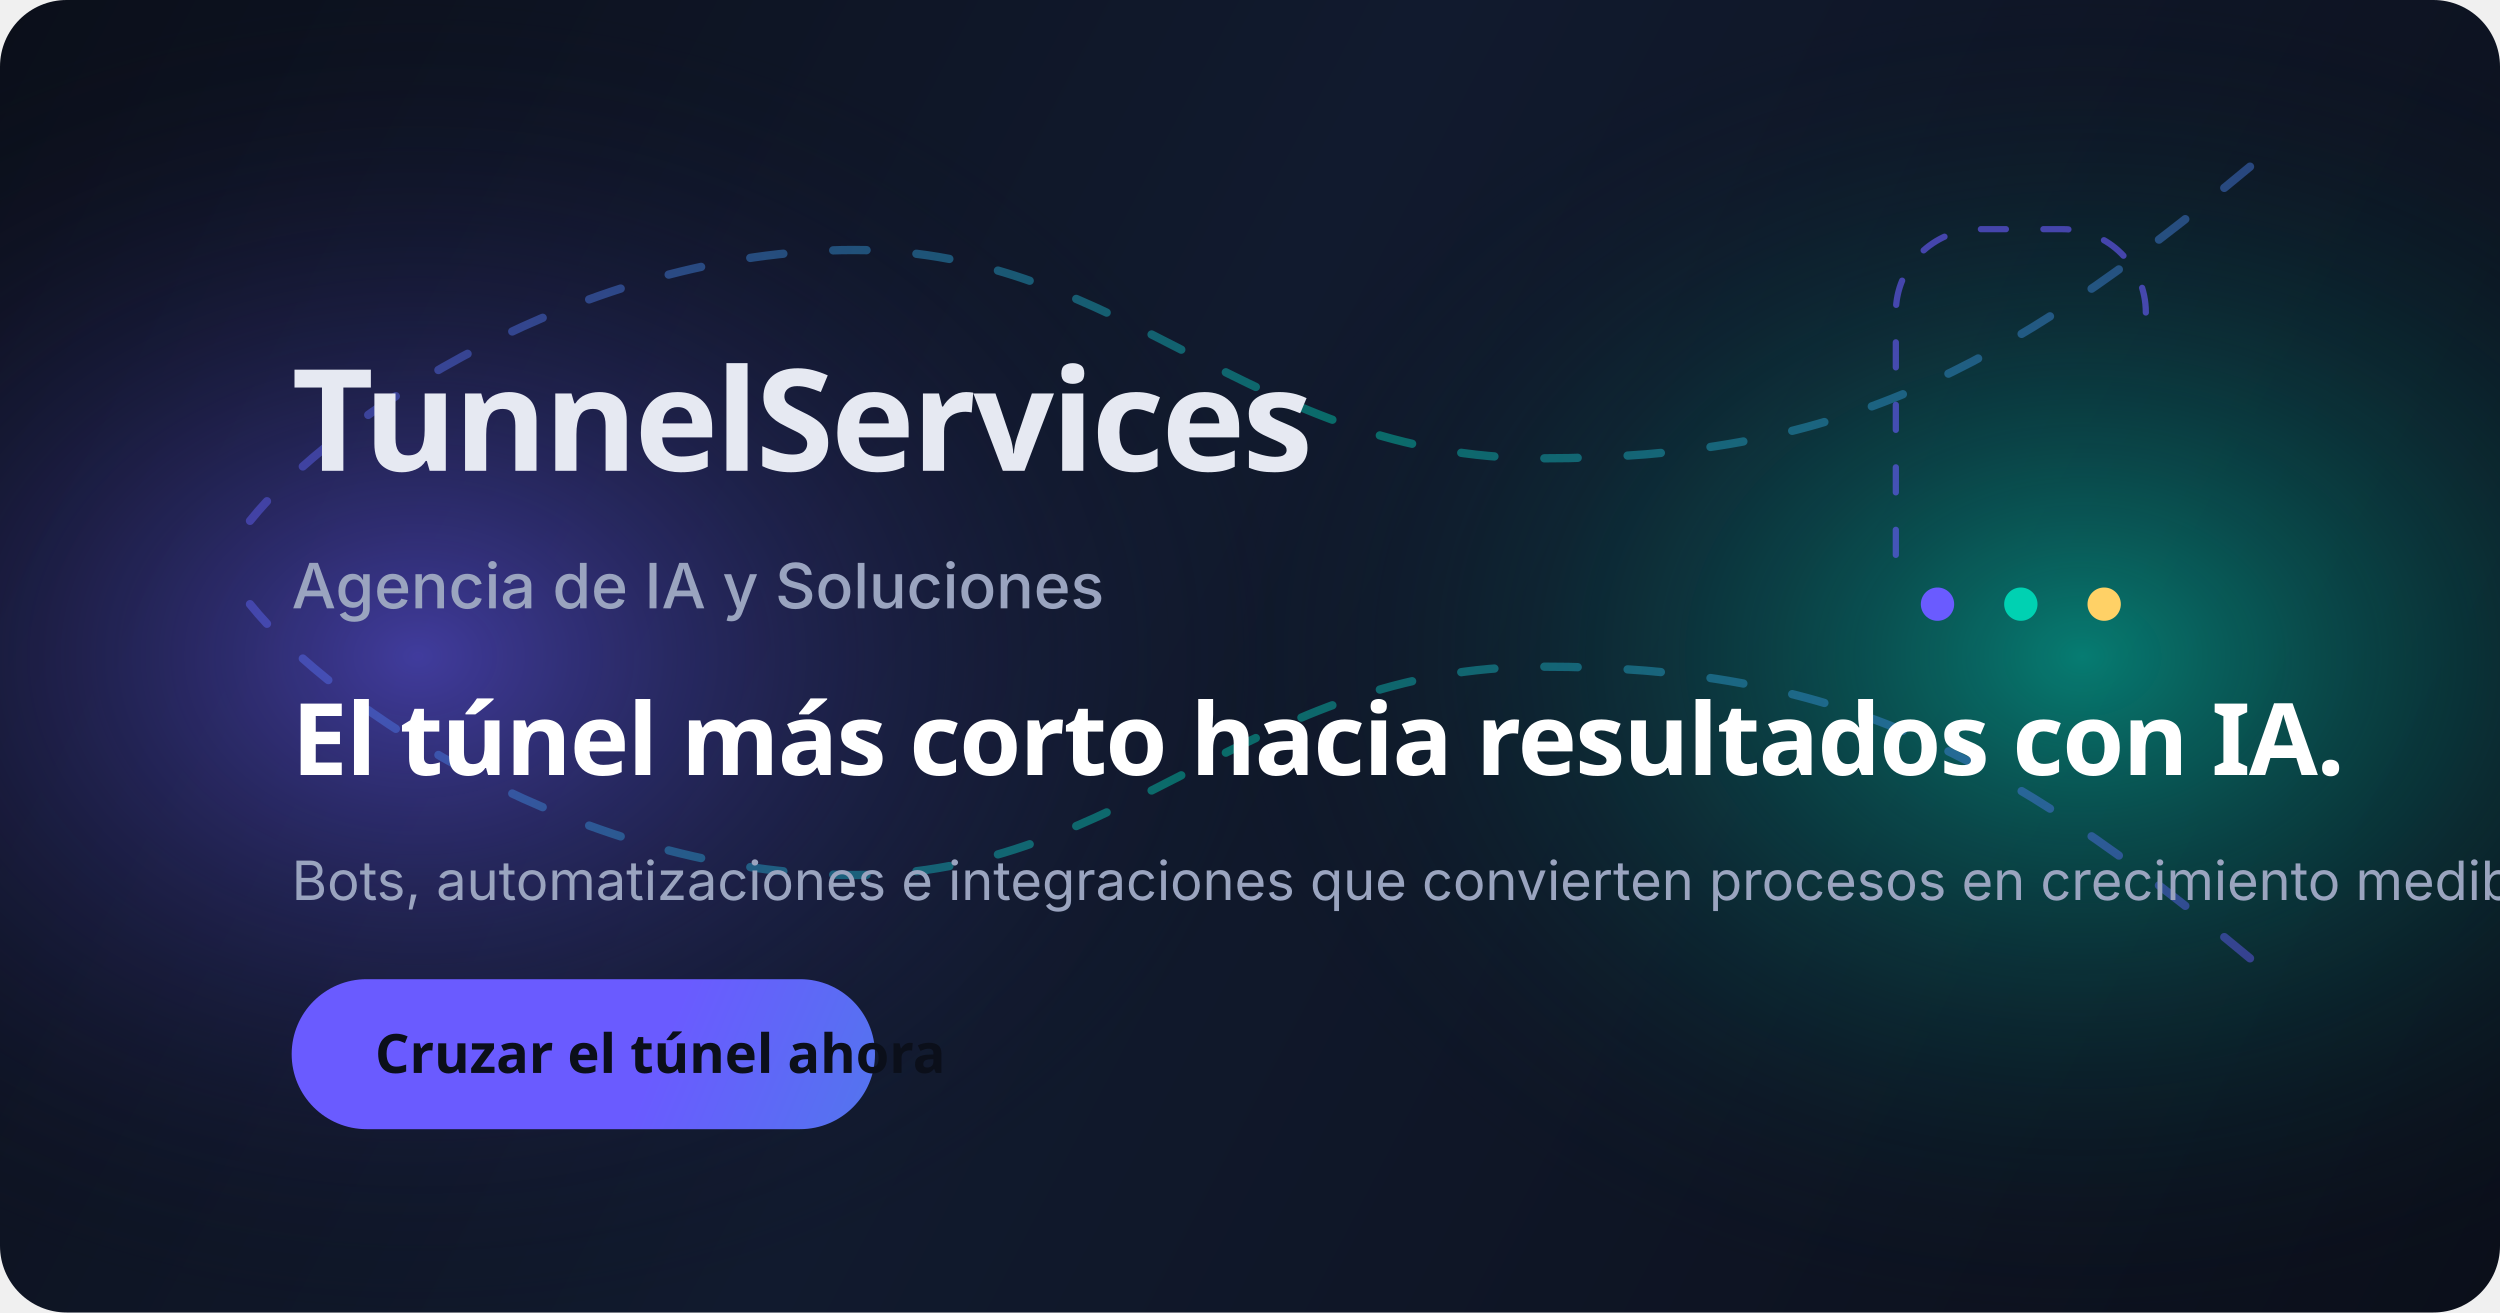
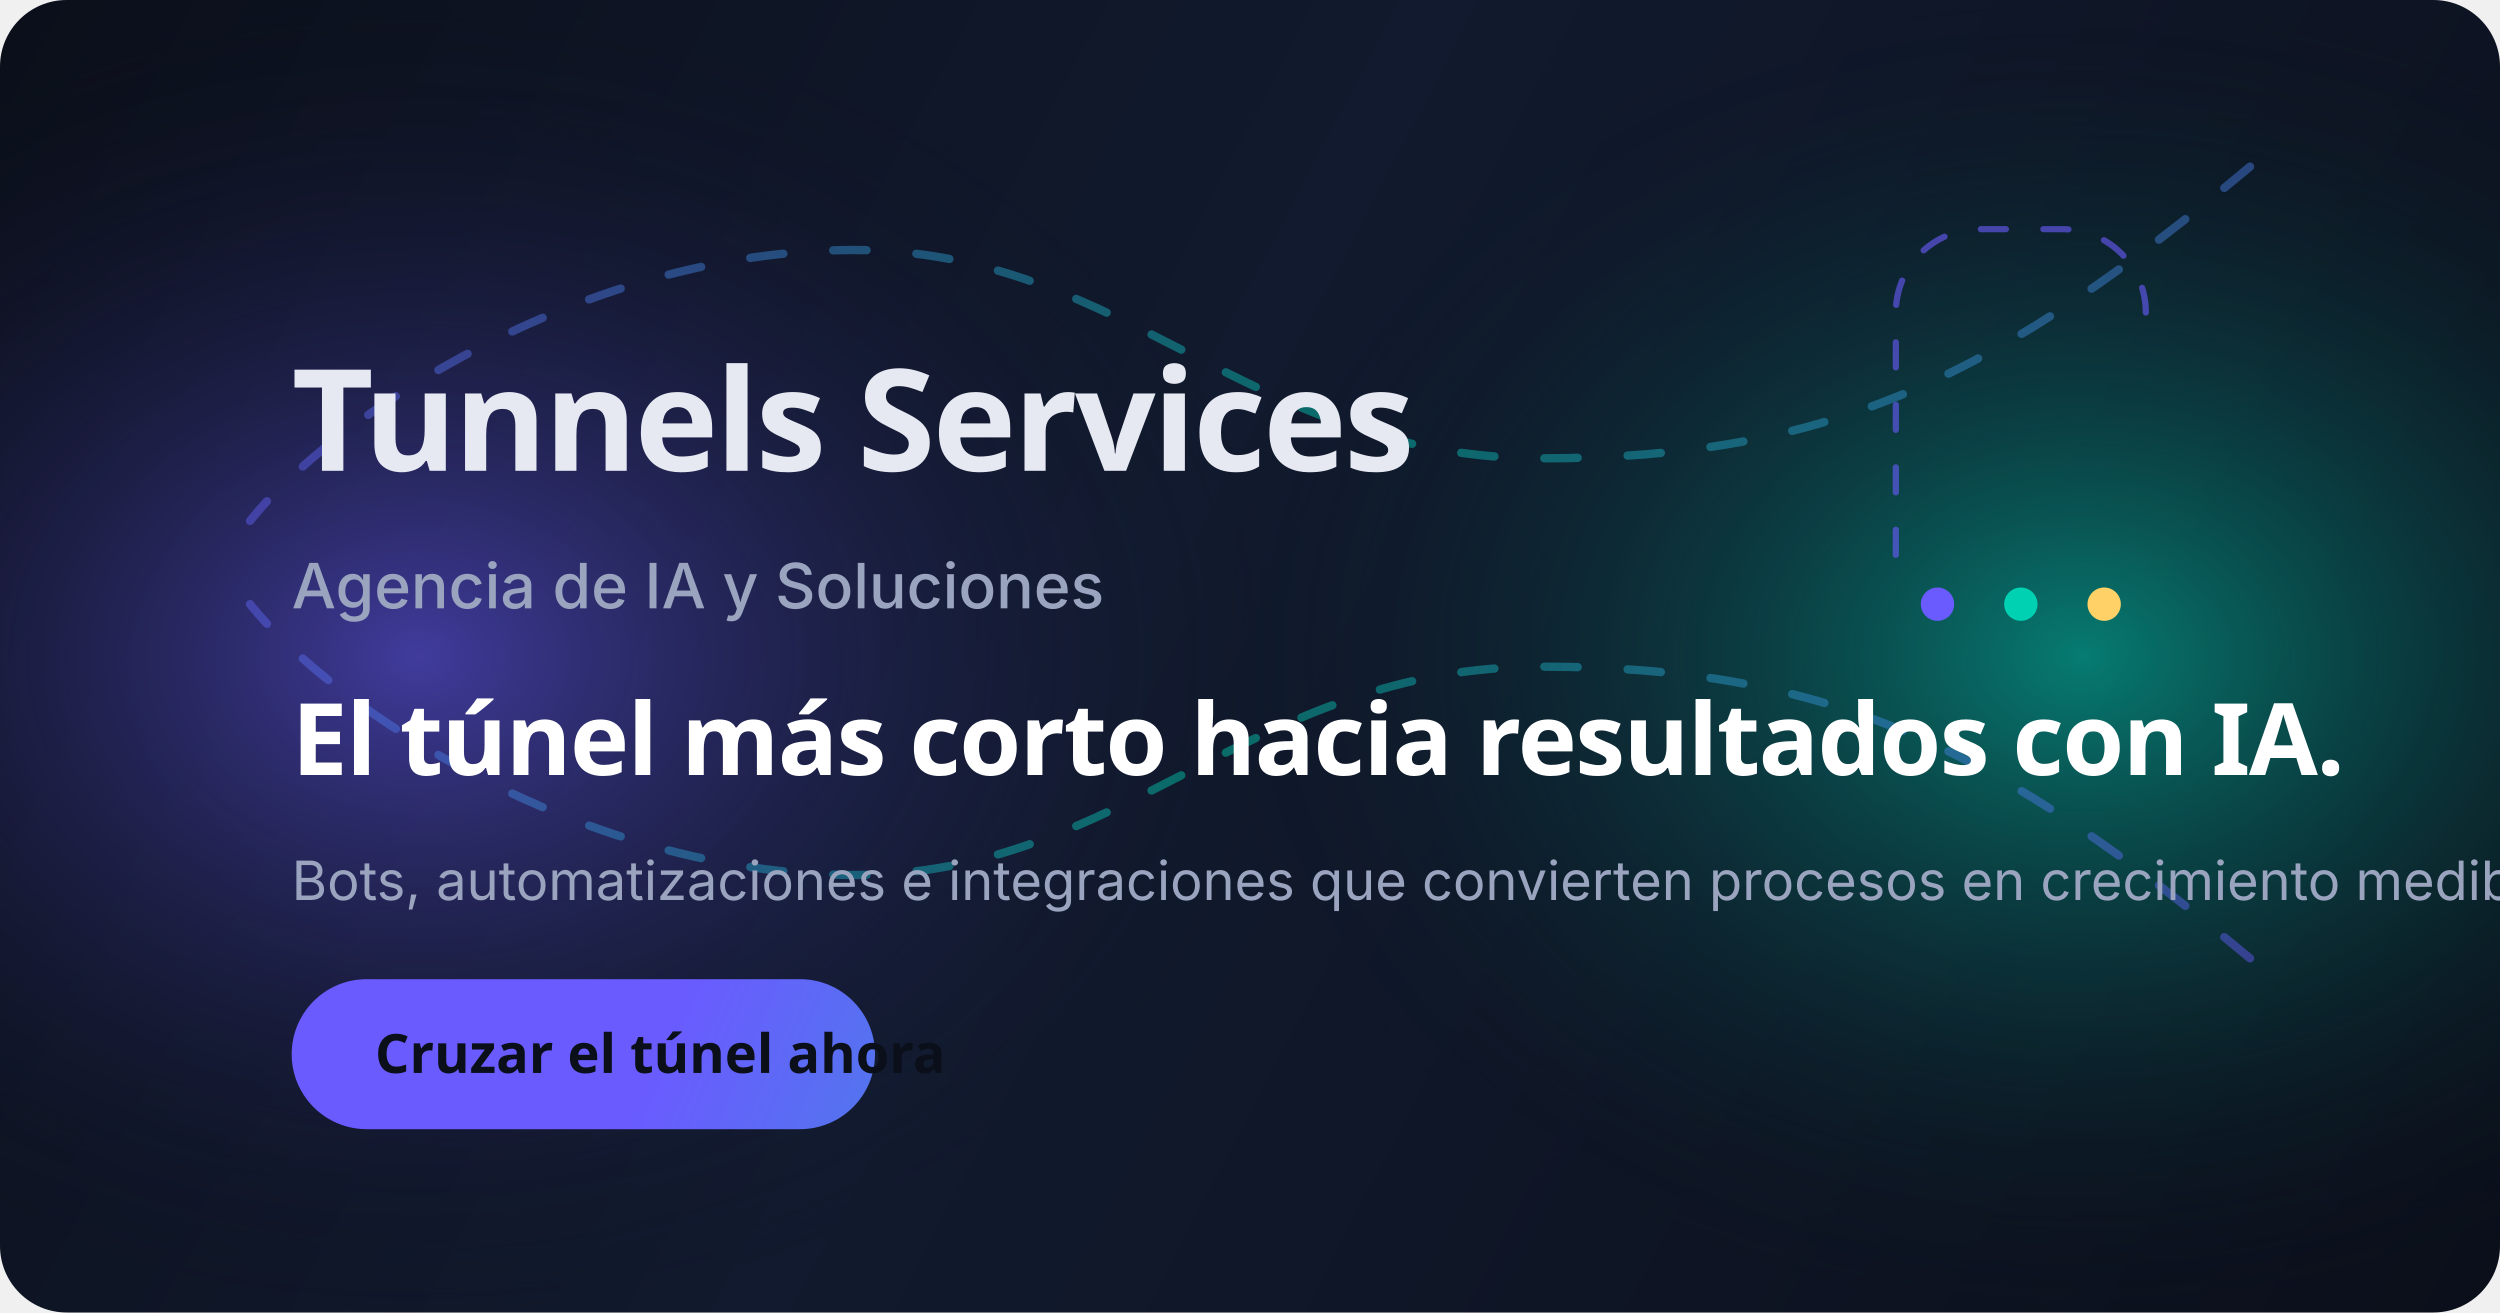
<svg xmlns="http://www.w3.org/2000/svg" width="1200" height="630" viewBox="0 0 1200 630" fill="none">
  <defs>
    <linearGradient id="bgGradient" x1="0" y1="0" x2="1200" y2="630" gradientUnits="userSpaceOnUse">
      <stop offset="0%" stop-color="#0B0F1A" />
      <stop offset="45%" stop-color="#111A2E" />
      <stop offset="100%" stop-color="#0B0F1A" />
    </linearGradient>
    <linearGradient id="signature" x1="140" y1="120" x2="1060" y2="510" gradientUnits="userSpaceOnUse">
      <stop offset="0%" stop-color="#6A5BFF" />
      <stop offset="50%" stop-color="#00D1B2" />
      <stop offset="100%" stop-color="#6A5BFF" />
    </linearGradient>
    <radialGradient id="haloLeft" cx="0" cy="0" r="1" gradientUnits="userSpaceOnUse" gradientTransform="translate(200 315) rotate(0) scale(420 320)">
      <stop stop-color="#6A5BFF" stop-opacity="0.55" />
      <stop offset="1" stop-color="#0B0F1A" stop-opacity="0" />
    </radialGradient>
    <radialGradient id="haloRight" cx="0" cy="0" r="1" gradientUnits="userSpaceOnUse" gradientTransform="translate(1000 315) rotate(0) scale(420 320)">
      <stop stop-color="#00D1B2" stop-opacity="0.55" />
      <stop offset="1" stop-color="#0B0F1A" stop-opacity="0" />
    </radialGradient>
  </defs>
  <rect width="1200" height="630" rx="32" fill="url(#bgGradient)" />
  <rect width="1200" height="630" rx="32" fill="url(#haloLeft)" />
  <rect width="1200" height="630" rx="32" fill="url(#haloRight)" />
  <g opacity="0.45">
    <path d="M1080 80C960 180 880 220 740 220C600 220 540 120 410 120C280 120 160 200 120 250" stroke="url(#signature)" stroke-width="4" stroke-linecap="round" stroke-dasharray="16 24" />
    <path d="M1080 460C960 360 880 320 740 320C600 320 540 420 410 420C280 420 160 340 120 290" stroke="url(#signature)" stroke-width="4" stroke-linecap="round" stroke-dasharray="16 24" />
  </g>
  <g fill="#E6E9F2">
-     <text x="140" y="226" font-family="'Plus Jakarta Sans', 'Segoe UI', sans-serif" font-size="68" font-weight="800" letter-spacing="-0.02em">TunnelServices</text>
+     <text x="140" y="226" font-family="'Plus Jakarta Sans', 'Segoe UI', sans-serif" font-size="68" font-weight="800" letter-spacing="-0.02em">Tunnels Services</text>
    <text x="140" y="292" font-family="'Inter', 'Segoe UI', sans-serif" font-size="30" font-weight="500" fill="#9AA4BF">Agencia de IA y Soluciones</text>
  </g>
  <text x="140" y="372" font-family="'Plus Jakarta Sans', 'Segoe UI', sans-serif" font-size="48" font-weight="700" fill="#FFFFFF" letter-spacing="-0.015em">El túnel más corto hacia resultados con IA.</text>
  <text x="140" y="432" font-family="'Inter', 'Segoe UI', sans-serif" font-size="26" font-weight="400" fill="#9AA4BF">Bots, automatizaciones e integraciones que convierten procesos en crecimiento medible.</text>
  <g transform="translate(140,470)">
    <rect width="280" height="72" rx="36" fill="url(#signature)" />
    <text x="40" y="45" font-family="'Plus Jakarta Sans', 'Segoe UI', sans-serif" font-size="26" font-weight="600" fill="#0B0F1A">Cruzar el túnel ahora</text>
  </g>
  <g transform="translate(910,110)">
    <path d="M120 40C120 17.909 102.091 0 80 0H40C17.909 0 0 17.909 0 40V160" stroke="url(#signature)" stroke-width="3" stroke-linecap="round" stroke-dasharray="12 18" opacity="0.6" />
    <circle cx="20" cy="180" r="8" fill="#6A5BFF" />
    <circle cx="60" cy="180" r="8" fill="#00D1B2" />
    <circle cx="100" cy="180" r="8" fill="#FFD166" />
  </g>
</svg>
